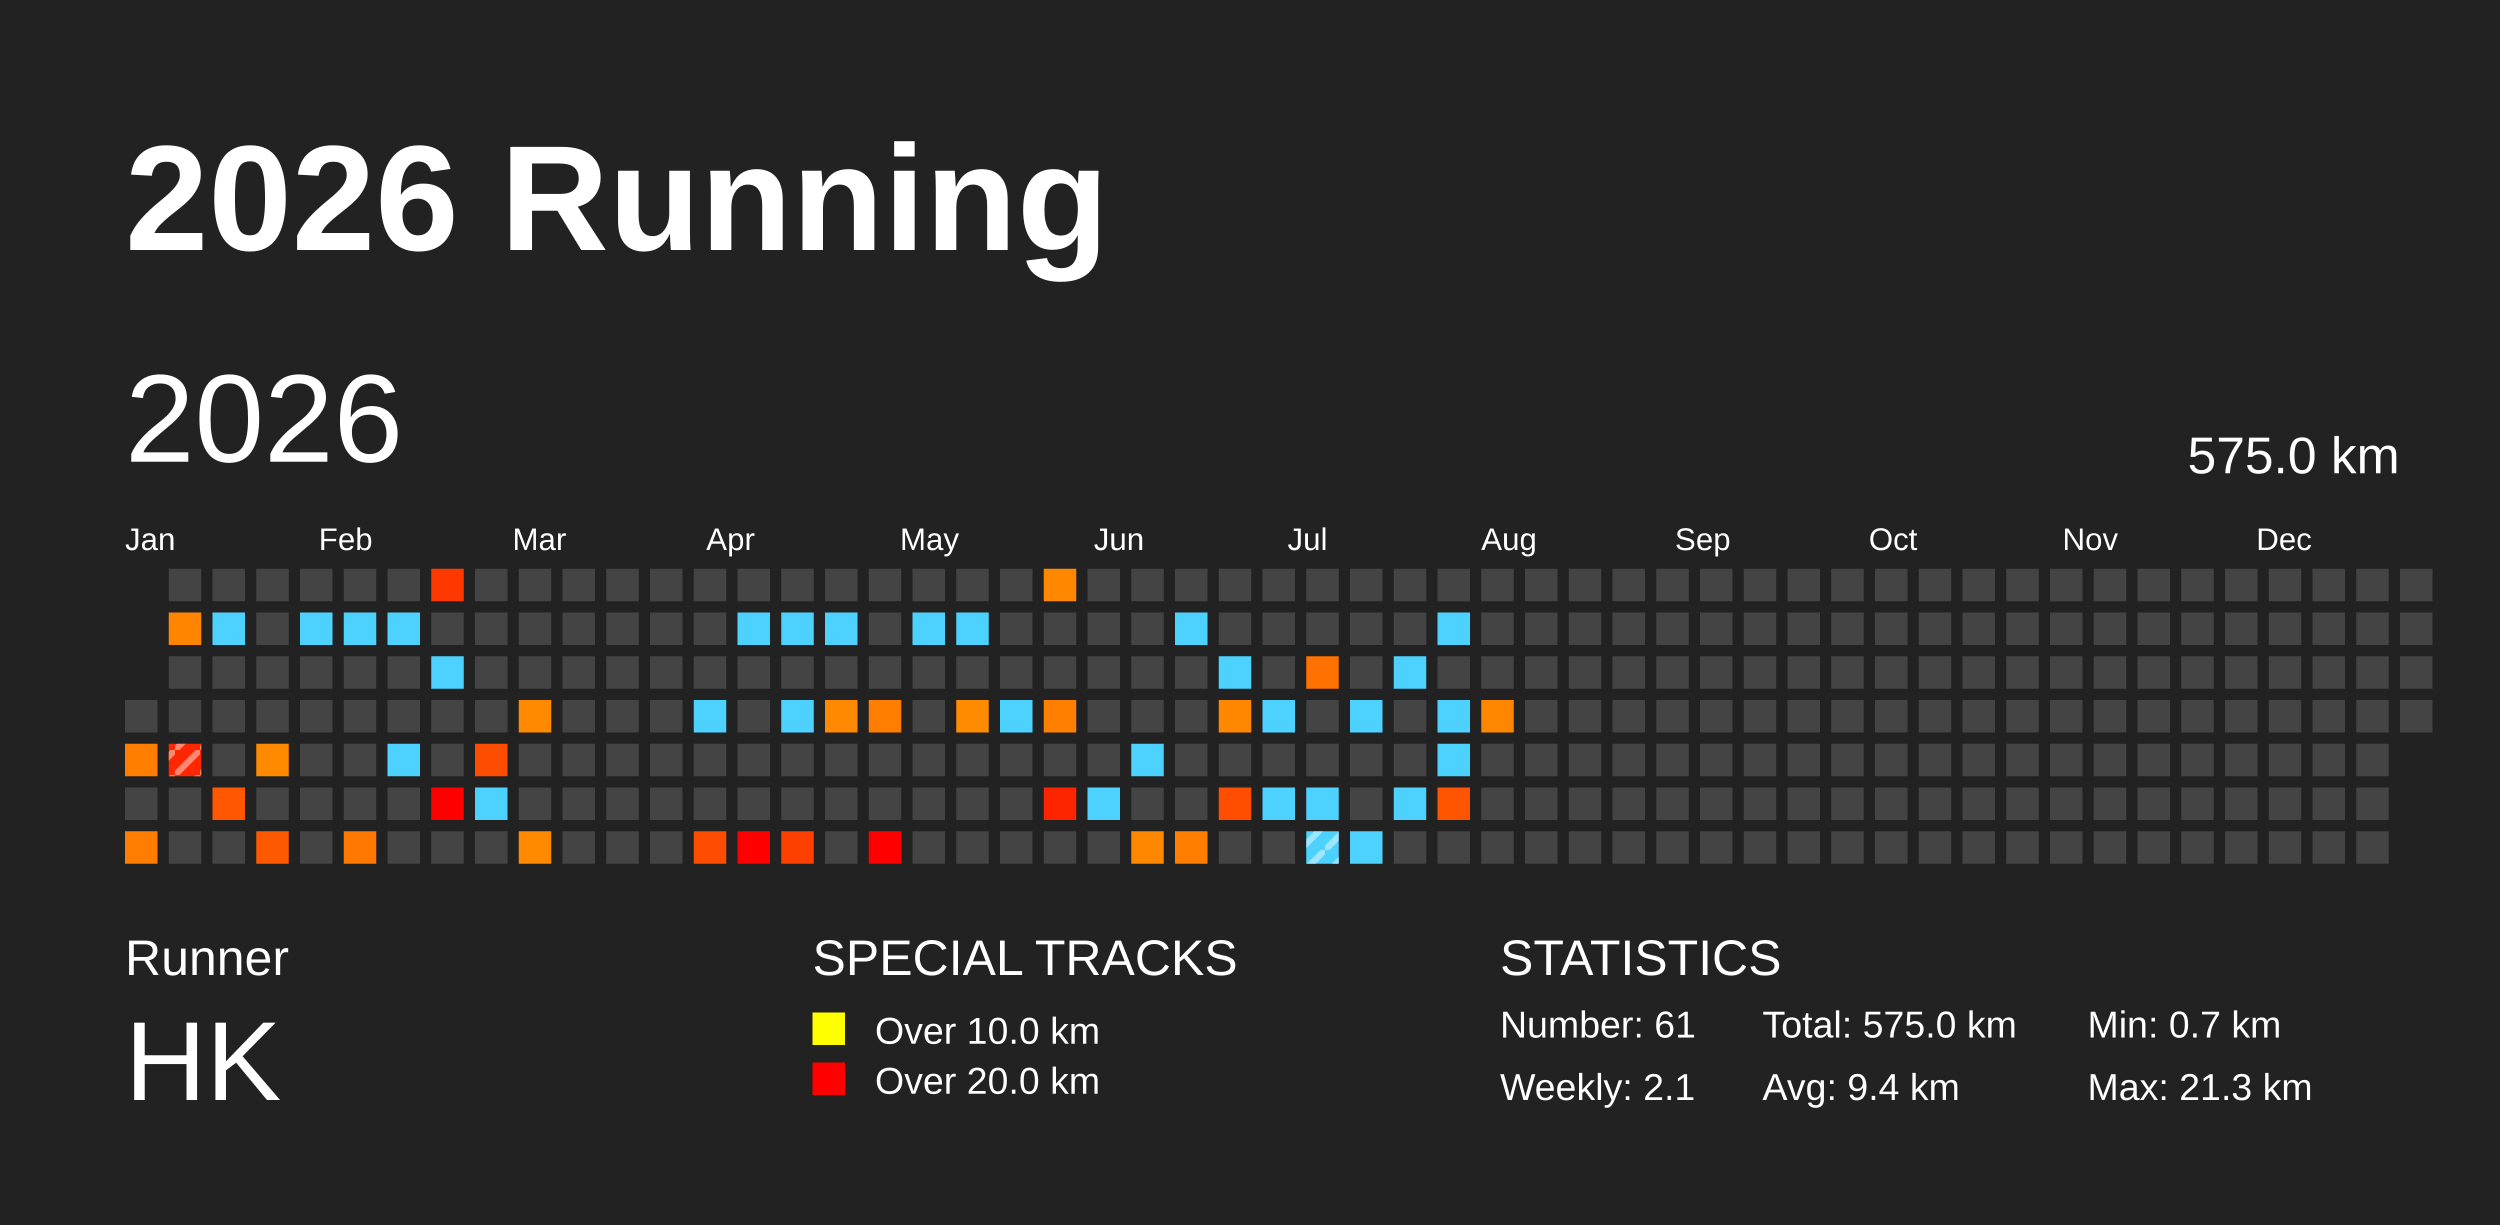
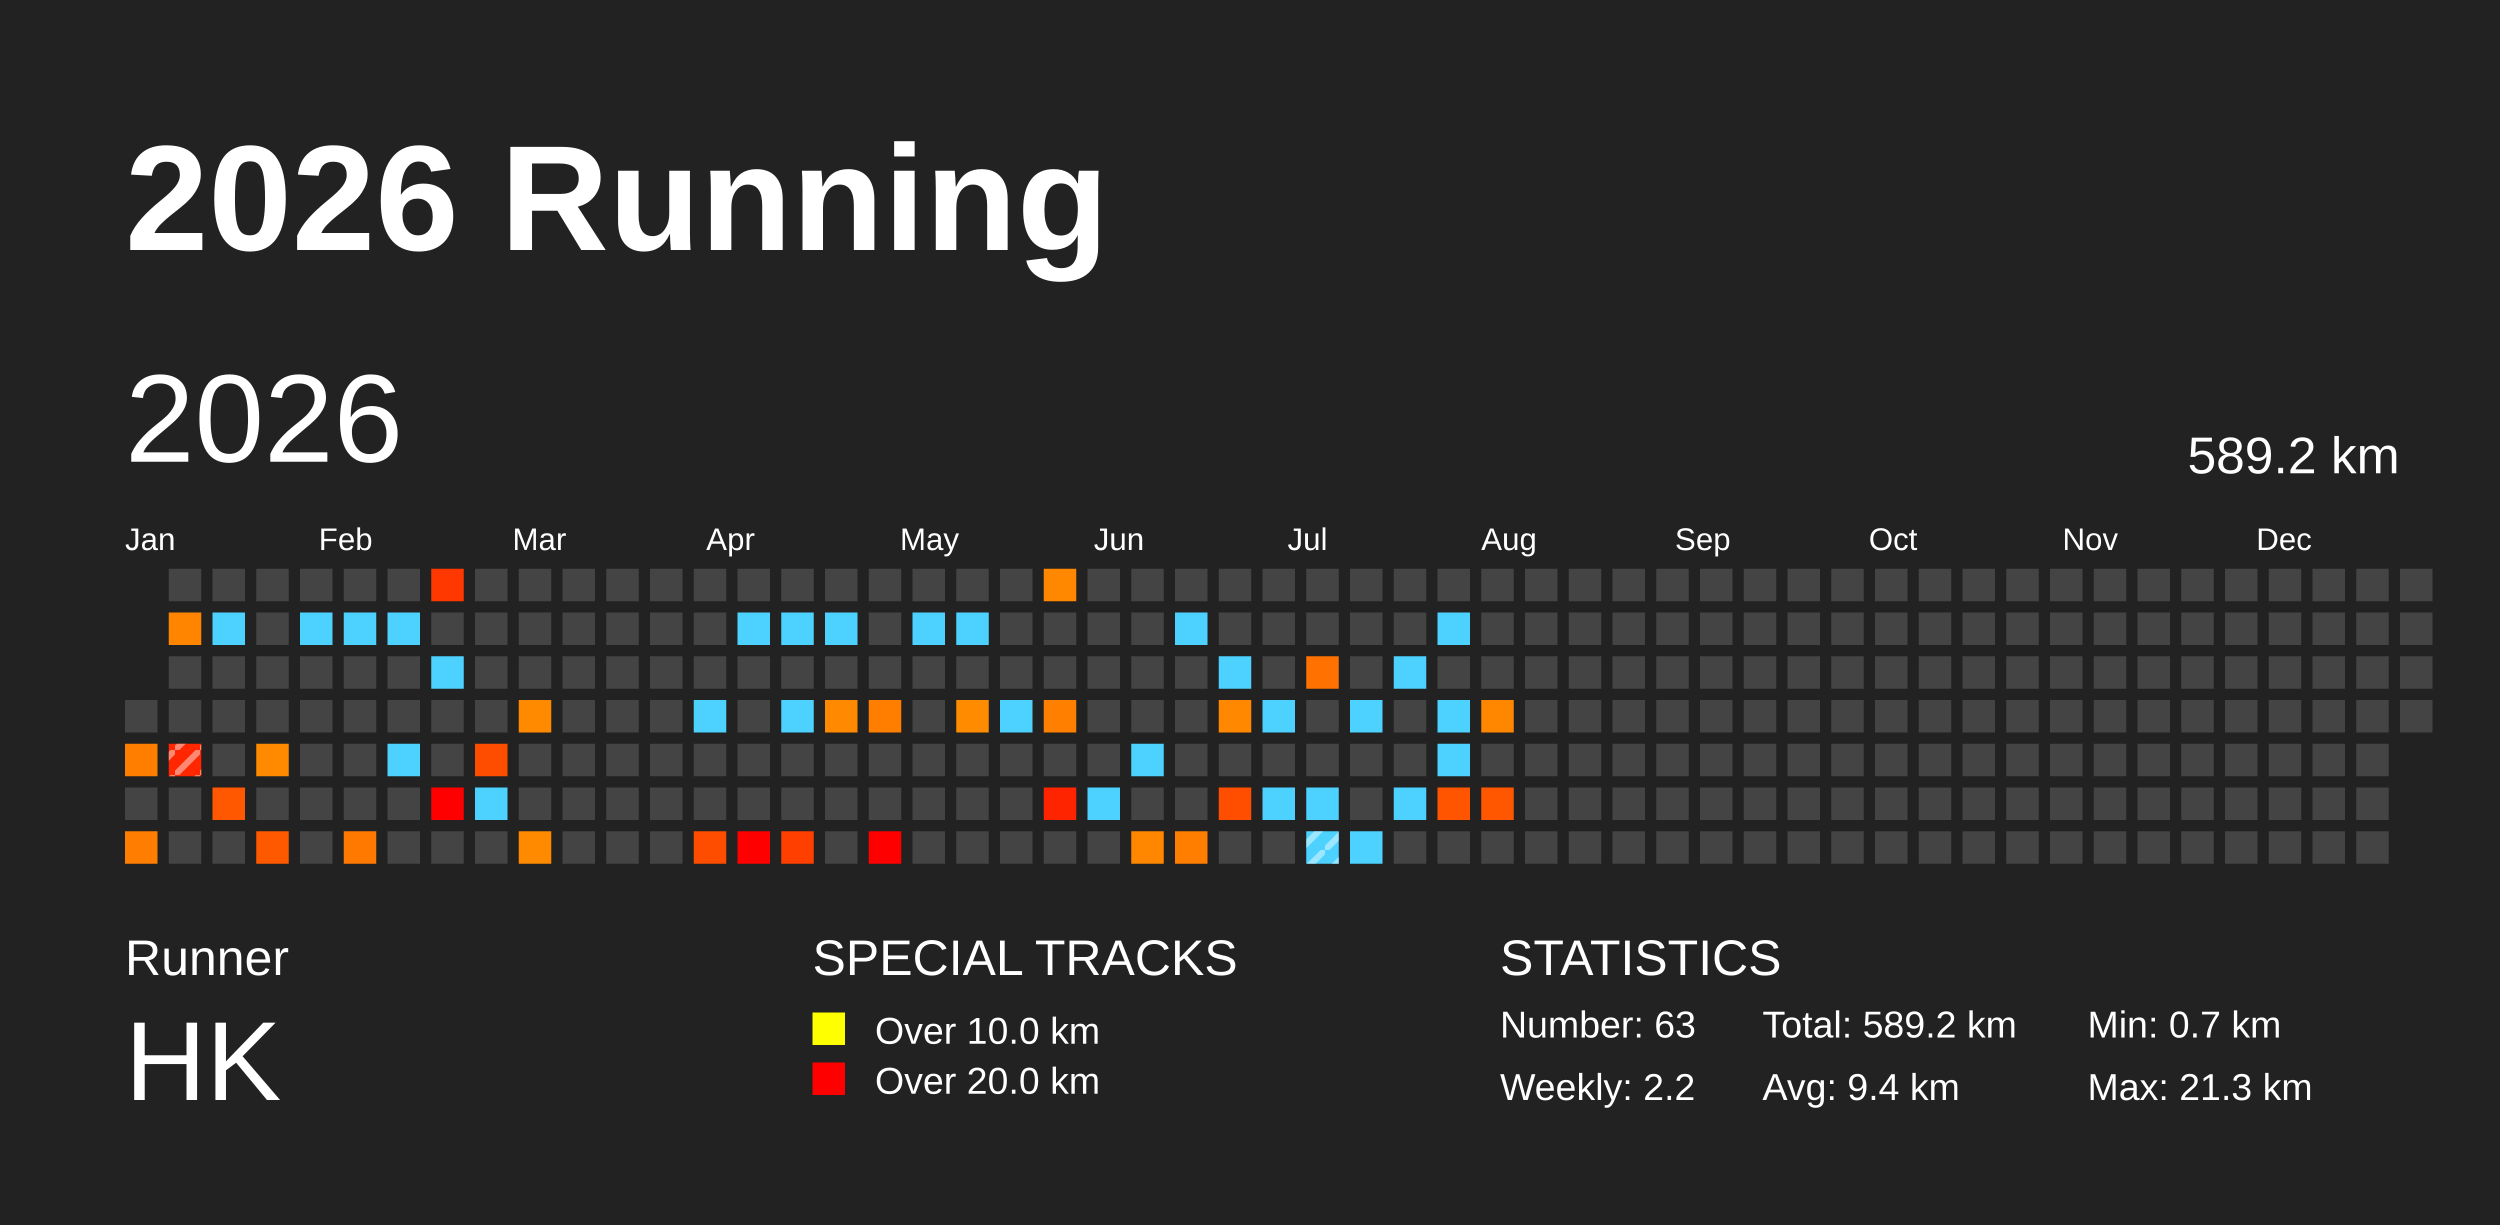
<svg xmlns="http://www.w3.org/2000/svg" baseProfile="full" height="98mm" version="1.1" viewBox="0,0,200,98" width="200mm">
  <defs>
    <pattern height="2" id="indoor-stripe" patternUnits="userSpaceOnUse" width="2">
      <line stroke="white" stroke-opacity="0.45" stroke-width="0.5" x1="0" x2="2" y1="2" y2="0" />
    </pattern>
  </defs>
  <rect fill="#222222" height="98" width="200" x="0" y="0" />
  <text fill="#FFFFFF" style="font-size:12px; font-family:Arial; font-weight:bold;" x="10" y="20">2026 Running</text>
  <text fill="#FFFFFF" style="font-size:4px; font-family:Arial" x="10" y="78">Runner</text>
  <text fill="#FFFFFF" style="font-size:9px; font-family:Arial" x="10" y="88">HK</text>
  <text fill="#FFFFFF" style="font-size:4px; font-family:Arial" x="65" y="78">SPECIAL TRACKS</text>
  <rect fill="yellow" height="2.6" width="2.6" x="65" y="81" />
  <text fill="#FFFFFF" style="font-size:3px; font-family:Arial" x="70" y="83.5">Over 10.0 km</text>
  <rect fill="red" height="2.6" width="2.6" x="65" y="85" />
  <text fill="#FFFFFF" style="font-size:3px; font-family:Arial" x="70" y="87.5">Over 20.0 km</text>
  <text fill="#FFFFFF" style="font-size:4px; font-family:Arial" x="120" y="78">STATISTICS</text>
-   <text fill="#FFFFFF" style="font-size:3px; font-family:Arial" x="120" y="83">Number: 61</text>
-   <text fill="#FFFFFF" style="font-size:3px; font-family:Arial" x="120" y="88">Weekly: 2.1</text>
-   <text fill="#FFFFFF" style="font-size:3px; font-family:Arial" x="141" y="83">Total: 575.0 km</text>
+   <text fill="#FFFFFF" style="font-size:3px; font-family:Arial" x="120" y="83">Number: 63</text>
+   <text fill="#FFFFFF" style="font-size:3px; font-family:Arial" x="120" y="88">Weekly: 2.2</text>
+   <text fill="#FFFFFF" style="font-size:3px; font-family:Arial" x="141" y="83">Total: 589.2 km</text>
  <text fill="#FFFFFF" style="font-size:3px; font-family:Arial" x="141" y="88">Avg: 9.4 km</text>
  <text fill="#FFFFFF" style="font-size:3px; font-family:Arial" x="167" y="83">Min: 0.7 km</text>
  <text fill="#FFFFFF" style="font-size:3px; font-family:Arial" x="167" y="88">Max: 21.3 km</text>
  <text dominant-baseline="hanging" fill="#FFFFFF" style="font-size:10.0px; font-family:Arial;" x="10" y="30">2026</text>
-   <text dominant-baseline="hanging" fill="#FFFFFF" style="font-size:4.125px; font-family:Arial;" x="175" y="35">575.0 km</text>
+   <text dominant-baseline="hanging" fill="#FFFFFF" style="font-size:4.125px; font-family:Arial;" x="175" y="35">589.2 km</text>
  <text fill="#FFFFFF" style="font-size:2.5px; font-family:Arial" x="10.0" y="44">Jan</text>
  <text fill="#FFFFFF" style="font-size:2.5px; font-family:Arial" x="25.5" y="44">Feb</text>
  <text fill="#FFFFFF" style="font-size:2.5px; font-family:Arial" x="41.0" y="44">Mar</text>
  <text fill="#FFFFFF" style="font-size:2.5px; font-family:Arial" x="56.5" y="44">Apr</text>
  <text fill="#FFFFFF" style="font-size:2.5px; font-family:Arial" x="72.0" y="44">May</text>
  <text fill="#FFFFFF" style="font-size:2.5px; font-family:Arial" x="87.5" y="44">Jun</text>
  <text fill="#FFFFFF" style="font-size:2.5px; font-family:Arial" x="103.0" y="44">Jul</text>
  <text fill="#FFFFFF" style="font-size:2.5px; font-family:Arial" x="118.5" y="44">Aug</text>
  <text fill="#FFFFFF" style="font-size:2.5px; font-family:Arial" x="134.0" y="44">Sep</text>
  <text fill="#FFFFFF" style="font-size:2.5px; font-family:Arial" x="149.5" y="44">Oct</text>
  <text fill="#FFFFFF" style="font-size:2.5px; font-family:Arial" x="165.0" y="44">Nov</text>
  <text fill="#FFFFFF" style="font-size:2.5px; font-family:Arial" x="180.5" y="44">Dec</text>
  <rect fill="#444444" height="2.6" width="2.6" x="10.0" y="56.0" />
  <rect fill="#ff7e00" height="2.6" width="2.6" x="10.0" y="59.5" />
  <rect fill="#444444" height="2.6" width="2.6" x="10.0" y="63.0" />
  <rect fill="#ff7d00" height="2.6" width="2.6" x="10.0" y="66.5" />
  <rect fill="#444444" height="2.6" width="2.6" x="13.5" y="45.5" />
  <rect fill="#ff8500" height="2.6" width="2.6" x="13.5" y="49.0" />
  <rect fill="#444444" height="2.6" width="2.6" x="13.5" y="52.5" />
  <rect fill="#444444" height="2.6" width="2.6" x="13.5" y="56.0" />
  <rect fill="#ff2600" height="2.6" width="2.6" x="13.5" y="59.5" />
  <rect fill="url(#indoor-stripe)" height="2.6" style="pointer-events: none;" width="2.6" x="13.5" y="59.5" />
  <rect fill="#444444" height="2.6" width="2.6" x="13.5" y="63.0" />
  <rect fill="#444444" height="2.6" width="2.6" x="13.5" y="66.5" />
  <rect fill="#444444" height="2.6" width="2.6" x="17.0" y="45.5" />
  <rect fill="#4dd2ff" height="2.6" width="2.6" x="17.0" y="49.0" />
  <rect fill="#444444" height="2.6" width="2.6" x="17.0" y="52.5" />
  <rect fill="#444444" height="2.6" width="2.6" x="17.0" y="56.0" />
  <rect fill="#444444" height="2.6" width="2.6" x="17.0" y="59.5" />
  <rect fill="#ff5800" height="2.6" width="2.6" x="17.0" y="63.0" />
  <rect fill="#444444" height="2.6" width="2.6" x="17.0" y="66.5" />
  <rect fill="#444444" height="2.6" width="2.6" x="20.5" y="45.5" />
  <rect fill="#444444" height="2.6" width="2.6" x="20.5" y="49.0" />
  <rect fill="#444444" height="2.6" width="2.6" x="20.5" y="52.5" />
  <rect fill="#444444" height="2.6" width="2.6" x="20.5" y="56.0" />
  <rect fill="#ff8a00" height="2.6" width="2.6" x="20.5" y="59.5" />
  <rect fill="#444444" height="2.6" width="2.6" x="20.5" y="63.0" />
  <rect fill="#ff5900" height="2.6" width="2.6" x="20.5" y="66.5" />
  <rect fill="#444444" height="2.6" width="2.6" x="24.0" y="45.5" />
  <rect fill="#4dd2ff" height="2.6" width="2.6" x="24.0" y="49.0" />
  <rect fill="#444444" height="2.6" width="2.6" x="24.0" y="52.5" />
  <rect fill="#444444" height="2.6" width="2.6" x="24.0" y="56.0" />
  <rect fill="#444444" height="2.6" width="2.6" x="24.0" y="59.5" />
  <rect fill="#444444" height="2.6" width="2.6" x="24.0" y="63.0" />
  <rect fill="#444444" height="2.6" width="2.6" x="24.0" y="66.5" />
  <rect fill="#444444" height="2.6" width="2.6" x="27.5" y="45.5" />
  <rect fill="#4dd2ff" height="2.6" width="2.6" x="27.5" y="49.0" />
  <rect fill="#444444" height="2.6" width="2.6" x="27.5" y="52.5" />
  <rect fill="#444444" height="2.6" width="2.6" x="27.5" y="56.0" />
  <rect fill="#444444" height="2.6" width="2.6" x="27.5" y="59.5" />
  <rect fill="#444444" height="2.6" width="2.6" x="27.5" y="63.0" />
  <rect fill="#ff7900" height="2.6" width="2.6" x="27.5" y="66.5" />
  <rect fill="#444444" height="2.6" width="2.6" x="31.0" y="45.5" />
  <rect fill="#4dd2ff" height="2.6" width="2.6" x="31.0" y="49.0" />
  <rect fill="#444444" height="2.6" width="2.6" x="31.0" y="52.5" />
  <rect fill="#444444" height="2.6" width="2.6" x="31.0" y="56.0" />
  <rect fill="#4dd2ff" height="2.6" width="2.6" x="31.0" y="59.5" />
  <rect fill="#444444" height="2.6" width="2.6" x="31.0" y="63.0" />
  <rect fill="#444444" height="2.6" width="2.6" x="31.0" y="66.5" />
  <rect fill="#ff3800" height="2.6" width="2.6" x="34.5" y="45.5" />
  <rect fill="#444444" height="2.6" width="2.6" x="34.5" y="49.0" />
  <rect fill="#4dd2ff" height="2.6" width="2.6" x="34.5" y="52.5" />
  <rect fill="#444444" height="2.6" width="2.6" x="34.5" y="56.0" />
  <rect fill="#444444" height="2.6" width="2.6" x="34.5" y="59.5" />
  <rect fill="red" height="2.6" width="2.6" x="34.5" y="63.0" />
  <rect fill="#444444" height="2.6" width="2.6" x="34.5" y="66.5" />
  <rect fill="#444444" height="2.6" width="2.6" x="38.0" y="45.5" />
  <rect fill="#444444" height="2.6" width="2.6" x="38.0" y="49.0" />
  <rect fill="#444444" height="2.6" width="2.6" x="38.0" y="52.5" />
  <rect fill="#444444" height="2.6" width="2.6" x="38.0" y="56.0" />
  <rect fill="#ff4d00" height="2.6" width="2.6" x="38.0" y="59.5" />
  <rect fill="#4dd2ff" height="2.6" width="2.6" x="38.0" y="63.0" />
  <rect fill="#444444" height="2.6" width="2.6" x="38.0" y="66.5" />
  <rect fill="#444444" height="2.6" width="2.6" x="41.5" y="45.5" />
  <rect fill="#444444" height="2.6" width="2.6" x="41.5" y="49.0" />
  <rect fill="#444444" height="2.6" width="2.6" x="41.5" y="52.5" />
  <rect fill="#ff8a00" height="2.6" width="2.6" x="41.5" y="56.0" />
  <rect fill="#444444" height="2.6" width="2.6" x="41.5" y="59.5" />
  <rect fill="#444444" height="2.6" width="2.6" x="41.5" y="63.0" />
  <rect fill="#ff8a00" height="2.6" width="2.6" x="41.5" y="66.5" />
  <rect fill="#444444" height="2.6" width="2.6" x="45.0" y="45.5" />
  <rect fill="#444444" height="2.6" width="2.6" x="45.0" y="49.0" />
  <rect fill="#444444" height="2.6" width="2.6" x="45.0" y="52.5" />
  <rect fill="#444444" height="2.6" width="2.6" x="45.0" y="56.0" />
  <rect fill="#444444" height="2.6" width="2.6" x="45.0" y="59.5" />
  <rect fill="#444444" height="2.6" width="2.6" x="45.0" y="63.0" />
  <rect fill="#444444" height="2.6" width="2.6" x="45.0" y="66.5" />
  <rect fill="#444444" height="2.6" width="2.6" x="48.5" y="45.5" />
  <rect fill="#444444" height="2.6" width="2.6" x="48.5" y="49.0" />
  <rect fill="#444444" height="2.6" width="2.6" x="48.5" y="52.5" />
  <rect fill="#444444" height="2.6" width="2.6" x="48.5" y="56.0" />
  <rect fill="#444444" height="2.6" width="2.6" x="48.5" y="59.5" />
  <rect fill="#444444" height="2.6" width="2.6" x="48.5" y="63.0" />
  <rect fill="#444444" height="2.6" width="2.6" x="48.5" y="66.5" />
  <rect fill="#444444" height="2.6" width="2.6" x="52.0" y="45.5" />
  <rect fill="#444444" height="2.6" width="2.6" x="52.0" y="49.0" />
  <rect fill="#444444" height="2.6" width="2.6" x="52.0" y="52.5" />
  <rect fill="#444444" height="2.6" width="2.6" x="52.0" y="56.0" />
  <rect fill="#444444" height="2.6" width="2.6" x="52.0" y="59.5" />
  <rect fill="#444444" height="2.6" width="2.6" x="52.0" y="63.0" />
  <rect fill="#444444" height="2.6" width="2.6" x="52.0" y="66.5" />
  <rect fill="#444444" height="2.6" width="2.6" x="55.5" y="45.5" />
  <rect fill="#444444" height="2.6" width="2.6" x="55.5" y="49.0" />
  <rect fill="#444444" height="2.6" width="2.6" x="55.5" y="52.5" />
  <rect fill="#4dd2ff" height="2.6" width="2.6" x="55.5" y="56.0" />
  <rect fill="#444444" height="2.6" width="2.6" x="55.5" y="59.5" />
  <rect fill="#444444" height="2.6" width="2.6" x="55.5" y="63.0" />
  <rect fill="#ff4d00" height="2.6" width="2.6" x="55.5" y="66.5" />
  <rect fill="#444444" height="2.6" width="2.6" x="59.0" y="45.5" />
  <rect fill="#4dd2ff" height="2.6" width="2.6" x="59.0" y="49.0" />
  <rect fill="#444444" height="2.6" width="2.6" x="59.0" y="52.5" />
  <rect fill="#444444" height="2.6" width="2.6" x="59.0" y="56.0" />
  <rect fill="#444444" height="2.6" width="2.6" x="59.0" y="59.5" />
  <rect fill="#444444" height="2.6" width="2.6" x="59.0" y="63.0" />
  <rect fill="red" height="2.6" width="2.6" x="59.0" y="66.5" />
  <rect fill="#444444" height="2.6" width="2.6" x="62.5" y="45.5" />
  <rect fill="#4dd2ff" height="2.6" width="2.6" x="62.5" y="49.0" />
  <rect fill="#444444" height="2.6" width="2.6" x="62.5" y="52.5" />
  <rect fill="#4dd2ff" height="2.6" width="2.6" x="62.5" y="56.0" />
  <rect fill="#444444" height="2.6" width="2.6" x="62.5" y="59.5" />
  <rect fill="#444444" height="2.6" width="2.6" x="62.5" y="63.0" />
  <rect fill="#ff3f00" height="2.6" width="2.6" x="62.5" y="66.5" />
  <rect fill="#444444" height="2.6" width="2.6" x="66.0" y="45.5" />
  <rect fill="#4dd2ff" height="2.6" width="2.6" x="66.0" y="49.0" />
  <rect fill="#444444" height="2.6" width="2.6" x="66.0" y="52.5" />
  <rect fill="#ff8900" height="2.6" width="2.6" x="66.0" y="56.0" />
  <rect fill="#444444" height="2.6" width="2.6" x="66.0" y="59.5" />
  <rect fill="#444444" height="2.6" width="2.6" x="66.0" y="63.0" />
  <rect fill="#444444" height="2.6" width="2.6" x="66.0" y="66.5" />
  <rect fill="#444444" height="2.6" width="2.6" x="69.5" y="45.5" />
  <rect fill="#444444" height="2.6" width="2.6" x="69.5" y="49.0" />
  <rect fill="#444444" height="2.6" width="2.6" x="69.5" y="52.5" />
  <rect fill="#ff7e00" height="2.6" width="2.6" x="69.5" y="56.0" />
  <rect fill="#444444" height="2.6" width="2.6" x="69.5" y="59.5" />
  <rect fill="#444444" height="2.6" width="2.6" x="69.5" y="63.0" />
  <rect fill="red" height="2.6" width="2.6" x="69.5" y="66.5" />
  <rect fill="#444444" height="2.6" width="2.6" x="73.0" y="45.5" />
  <rect fill="#4dd2ff" height="2.6" width="2.6" x="73.0" y="49.0" />
  <rect fill="#444444" height="2.6" width="2.6" x="73.0" y="52.5" />
  <rect fill="#444444" height="2.6" width="2.6" x="73.0" y="56.0" />
  <rect fill="#444444" height="2.6" width="2.6" x="73.0" y="59.5" />
  <rect fill="#444444" height="2.6" width="2.6" x="73.0" y="63.0" />
  <rect fill="#444444" height="2.6" width="2.6" x="73.0" y="66.5" />
  <rect fill="#444444" height="2.6" width="2.6" x="76.5" y="45.5" />
  <rect fill="#4dd2ff" height="2.6" width="2.6" x="76.5" y="49.0" />
  <rect fill="#444444" height="2.6" width="2.6" x="76.5" y="52.5" />
  <rect fill="#ff8b00" height="2.6" width="2.6" x="76.5" y="56.0" />
  <rect fill="#444444" height="2.6" width="2.6" x="76.5" y="59.5" />
  <rect fill="#444444" height="2.6" width="2.6" x="76.5" y="63.0" />
  <rect fill="#444444" height="2.6" width="2.6" x="76.5" y="66.5" />
  <rect fill="#444444" height="2.6" width="2.6" x="80.0" y="45.5" />
  <rect fill="#444444" height="2.6" width="2.6" x="80.0" y="49.0" />
  <rect fill="#444444" height="2.6" width="2.6" x="80.0" y="52.5" />
  <rect fill="#4dd2ff" height="2.6" width="2.6" x="80.0" y="56.0" />
  <rect fill="#444444" height="2.6" width="2.6" x="80.0" y="59.5" />
  <rect fill="#444444" height="2.6" width="2.6" x="80.0" y="63.0" />
  <rect fill="#444444" height="2.6" width="2.6" x="80.0" y="66.5" />
  <rect fill="#ff8800" height="2.6" width="2.6" x="83.5" y="45.5" />
  <rect fill="#444444" height="2.6" width="2.6" x="83.5" y="49.0" />
  <rect fill="#444444" height="2.6" width="2.6" x="83.5" y="52.5" />
  <rect fill="#ff7f00" height="2.6" width="2.6" x="83.5" y="56.0" />
  <rect fill="#444444" height="2.6" width="2.6" x="83.5" y="59.5" />
  <rect fill="#ff2400" height="2.6" width="2.6" x="83.5" y="63.0" />
  <rect fill="#444444" height="2.6" width="2.6" x="83.5" y="66.5" />
  <rect fill="#444444" height="2.6" width="2.6" x="87.0" y="45.5" />
  <rect fill="#444444" height="2.6" width="2.6" x="87.0" y="49.0" />
  <rect fill="#444444" height="2.6" width="2.6" x="87.0" y="52.5" />
  <rect fill="#444444" height="2.6" width="2.6" x="87.0" y="56.0" />
  <rect fill="#444444" height="2.6" width="2.6" x="87.0" y="59.5" />
  <rect fill="#4dd2ff" height="2.6" width="2.6" x="87.0" y="63.0" />
  <rect fill="#444444" height="2.6" width="2.6" x="87.0" y="66.5" />
  <rect fill="#444444" height="2.6" width="2.6" x="90.5" y="45.5" />
  <rect fill="#444444" height="2.6" width="2.6" x="90.5" y="49.0" />
  <rect fill="#444444" height="2.6" width="2.6" x="90.5" y="52.5" />
  <rect fill="#444444" height="2.6" width="2.6" x="90.5" y="56.0" />
  <rect fill="#4dd2ff" height="2.6" width="2.6" x="90.5" y="59.5" />
  <rect fill="#444444" height="2.6" width="2.6" x="90.5" y="63.0" />
  <rect fill="#ff8700" height="2.6" width="2.6" x="90.5" y="66.5" />
  <rect fill="#444444" height="2.6" width="2.6" x="94.0" y="45.5" />
  <rect fill="#4dd2ff" height="2.6" width="2.6" x="94.0" y="49.0" />
  <rect fill="#444444" height="2.6" width="2.6" x="94.0" y="52.5" />
  <rect fill="#444444" height="2.6" width="2.6" x="94.0" y="56.0" />
  <rect fill="#444444" height="2.6" width="2.6" x="94.0" y="59.5" />
  <rect fill="#444444" height="2.6" width="2.6" x="94.0" y="63.0" />
  <rect fill="#ff7e00" height="2.6" width="2.6" x="94.0" y="66.5" />
  <rect fill="#444444" height="2.6" width="2.6" x="97.5" y="45.5" />
  <rect fill="#444444" height="2.6" width="2.6" x="97.5" y="49.0" />
  <rect fill="#4dd2ff" height="2.6" width="2.6" x="97.5" y="52.5" />
  <rect fill="#ff8800" height="2.6" width="2.6" x="97.5" y="56.0" />
  <rect fill="#444444" height="2.6" width="2.6" x="97.5" y="59.5" />
  <rect fill="#ff4e00" height="2.6" width="2.6" x="97.5" y="63.0" />
  <rect fill="#444444" height="2.6" width="2.6" x="97.5" y="66.5" />
  <rect fill="#444444" height="2.6" width="2.6" x="101.0" y="45.5" />
  <rect fill="#444444" height="2.6" width="2.6" x="101.0" y="49.0" />
  <rect fill="#444444" height="2.6" width="2.6" x="101.0" y="52.5" />
  <rect fill="#4dd2ff" height="2.6" width="2.6" x="101.0" y="56.0" />
  <rect fill="#444444" height="2.6" width="2.6" x="101.0" y="59.5" />
  <rect fill="#4dd2ff" height="2.6" width="2.6" x="101.0" y="63.0" />
  <rect fill="#444444" height="2.6" width="2.6" x="101.0" y="66.5" />
  <rect fill="#444444" height="2.6" width="2.6" x="104.5" y="45.5" />
  <rect fill="#444444" height="2.6" width="2.6" x="104.5" y="49.0" />
  <rect fill="#ff7100" height="2.6" width="2.6" x="104.5" y="52.5" />
  <rect fill="#444444" height="2.6" width="2.6" x="104.5" y="56.0" />
  <rect fill="#444444" height="2.6" width="2.6" x="104.5" y="59.5" />
  <rect fill="#4dd2ff" height="2.6" width="2.6" x="104.5" y="63.0" />
  <rect fill="#4dd2ff" height="2.6" width="2.6" x="104.5" y="66.5" />
  <rect fill="url(#indoor-stripe)" height="2.6" style="pointer-events: none;" width="2.6" x="104.5" y="66.5" />
  <rect fill="#444444" height="2.6" width="2.6" x="108.0" y="45.5" />
  <rect fill="#444444" height="2.6" width="2.6" x="108.0" y="49.0" />
  <rect fill="#444444" height="2.6" width="2.6" x="108.0" y="52.5" />
  <rect fill="#4dd2ff" height="2.6" width="2.6" x="108.0" y="56.0" />
  <rect fill="#444444" height="2.6" width="2.6" x="108.0" y="59.5" />
  <rect fill="#444444" height="2.6" width="2.6" x="108.0" y="63.0" />
  <rect fill="#4dd2ff" height="2.6" width="2.6" x="108.0" y="66.5" />
  <rect fill="#444444" height="2.6" width="2.6" x="111.5" y="45.5" />
  <rect fill="#444444" height="2.6" width="2.6" x="111.5" y="49.0" />
  <rect fill="#4dd2ff" height="2.6" width="2.6" x="111.5" y="52.5" />
  <rect fill="#444444" height="2.6" width="2.6" x="111.5" y="56.0" />
  <rect fill="#444444" height="2.6" width="2.6" x="111.5" y="59.5" />
  <rect fill="#4dd2ff" height="2.6" width="2.6" x="111.5" y="63.0" />
  <rect fill="#444444" height="2.6" width="2.6" x="111.5" y="66.5" />
  <rect fill="#444444" height="2.6" width="2.6" x="115.0" y="45.5" />
  <rect fill="#4dd2ff" height="2.6" width="2.6" x="115.0" y="49.0" />
  <rect fill="#444444" height="2.6" width="2.6" x="115.0" y="52.5" />
  <rect fill="#4dd2ff" height="2.6" width="2.6" x="115.0" y="56.0" />
  <rect fill="#4dd2ff" height="2.6" width="2.6" x="115.0" y="59.5" />
  <rect fill="#ff5500" height="2.6" width="2.6" x="115.0" y="63.0" />
  <rect fill="#444444" height="2.6" width="2.6" x="115.0" y="66.5" />
  <rect fill="#444444" height="2.6" width="2.6" x="118.5" y="45.5" />
  <rect fill="#444444" height="2.6" width="2.6" x="118.5" y="49.0" />
  <rect fill="#444444" height="2.6" width="2.6" x="118.5" y="52.5" />
  <rect fill="#ff8700" height="2.6" width="2.6" x="118.5" y="56.0" />
  <rect fill="#444444" height="2.6" width="2.6" x="118.5" y="59.5" />
-   <rect fill="#444444" height="2.6" width="2.6" x="118.5" y="63.0" />
+   <rect fill="#ff5700" height="2.6" width="2.6" x="118.5" y="63.0" />
  <rect fill="#444444" height="2.6" width="2.6" x="118.5" y="66.5" />
  <rect fill="#444444" height="2.6" width="2.6" x="122.0" y="45.5" />
  <rect fill="#444444" height="2.6" width="2.6" x="122.0" y="49.0" />
  <rect fill="#444444" height="2.6" width="2.6" x="122.0" y="52.5" />
  <rect fill="#444444" height="2.6" width="2.6" x="122.0" y="56.0" />
  <rect fill="#444444" height="2.6" width="2.6" x="122.0" y="59.5" />
  <rect fill="#444444" height="2.6" width="2.6" x="122.0" y="63.0" />
  <rect fill="#444444" height="2.6" width="2.6" x="122.0" y="66.5" />
  <rect fill="#444444" height="2.6" width="2.6" x="125.5" y="45.5" />
  <rect fill="#444444" height="2.6" width="2.6" x="125.5" y="49.0" />
  <rect fill="#444444" height="2.6" width="2.6" x="125.5" y="52.5" />
  <rect fill="#444444" height="2.6" width="2.6" x="125.5" y="56.0" />
  <rect fill="#444444" height="2.6" width="2.6" x="125.5" y="59.5" />
  <rect fill="#444444" height="2.6" width="2.6" x="125.5" y="63.0" />
  <rect fill="#444444" height="2.6" width="2.6" x="125.5" y="66.5" />
  <rect fill="#444444" height="2.6" width="2.6" x="129.0" y="45.5" />
  <rect fill="#444444" height="2.6" width="2.6" x="129.0" y="49.0" />
  <rect fill="#444444" height="2.6" width="2.6" x="129.0" y="52.5" />
  <rect fill="#444444" height="2.6" width="2.6" x="129.0" y="56.0" />
  <rect fill="#444444" height="2.6" width="2.6" x="129.0" y="59.5" />
  <rect fill="#444444" height="2.6" width="2.6" x="129.0" y="63.0" />
  <rect fill="#444444" height="2.6" width="2.6" x="129.0" y="66.5" />
  <rect fill="#444444" height="2.6" width="2.6" x="132.5" y="45.5" />
  <rect fill="#444444" height="2.6" width="2.6" x="132.5" y="49.0" />
  <rect fill="#444444" height="2.6" width="2.6" x="132.5" y="52.5" />
  <rect fill="#444444" height="2.6" width="2.6" x="132.5" y="56.0" />
  <rect fill="#444444" height="2.6" width="2.6" x="132.5" y="59.5" />
  <rect fill="#444444" height="2.6" width="2.6" x="132.5" y="63.0" />
  <rect fill="#444444" height="2.6" width="2.6" x="132.5" y="66.5" />
  <rect fill="#444444" height="2.6" width="2.6" x="136.0" y="45.5" />
  <rect fill="#444444" height="2.6" width="2.6" x="136.0" y="49.0" />
  <rect fill="#444444" height="2.6" width="2.6" x="136.0" y="52.5" />
  <rect fill="#444444" height="2.6" width="2.6" x="136.0" y="56.0" />
  <rect fill="#444444" height="2.6" width="2.6" x="136.0" y="59.5" />
  <rect fill="#444444" height="2.6" width="2.6" x="136.0" y="63.0" />
  <rect fill="#444444" height="2.6" width="2.6" x="136.0" y="66.5" />
  <rect fill="#444444" height="2.6" width="2.6" x="139.5" y="45.5" />
  <rect fill="#444444" height="2.6" width="2.6" x="139.5" y="49.0" />
  <rect fill="#444444" height="2.6" width="2.6" x="139.5" y="52.5" />
  <rect fill="#444444" height="2.6" width="2.6" x="139.5" y="56.0" />
  <rect fill="#444444" height="2.6" width="2.6" x="139.5" y="59.5" />
  <rect fill="#444444" height="2.6" width="2.6" x="139.5" y="63.0" />
  <rect fill="#444444" height="2.6" width="2.6" x="139.5" y="66.5" />
  <rect fill="#444444" height="2.6" width="2.6" x="143.0" y="45.5" />
  <rect fill="#444444" height="2.6" width="2.6" x="143.0" y="49.0" />
  <rect fill="#444444" height="2.6" width="2.6" x="143.0" y="52.5" />
  <rect fill="#444444" height="2.6" width="2.6" x="143.0" y="56.0" />
  <rect fill="#444444" height="2.6" width="2.6" x="143.0" y="59.5" />
  <rect fill="#444444" height="2.6" width="2.6" x="143.0" y="63.0" />
  <rect fill="#444444" height="2.6" width="2.6" x="143.0" y="66.5" />
  <rect fill="#444444" height="2.6" width="2.6" x="146.5" y="45.5" />
  <rect fill="#444444" height="2.6" width="2.6" x="146.5" y="49.0" />
  <rect fill="#444444" height="2.6" width="2.6" x="146.5" y="52.5" />
  <rect fill="#444444" height="2.6" width="2.6" x="146.5" y="56.0" />
  <rect fill="#444444" height="2.6" width="2.6" x="146.5" y="59.5" />
  <rect fill="#444444" height="2.6" width="2.6" x="146.5" y="63.0" />
  <rect fill="#444444" height="2.6" width="2.6" x="146.5" y="66.5" />
  <rect fill="#444444" height="2.6" width="2.6" x="150.0" y="45.5" />
  <rect fill="#444444" height="2.6" width="2.6" x="150.0" y="49.0" />
  <rect fill="#444444" height="2.6" width="2.6" x="150.0" y="52.5" />
  <rect fill="#444444" height="2.6" width="2.6" x="150.0" y="56.0" />
  <rect fill="#444444" height="2.6" width="2.6" x="150.0" y="59.5" />
  <rect fill="#444444" height="2.6" width="2.6" x="150.0" y="63.0" />
  <rect fill="#444444" height="2.6" width="2.6" x="150.0" y="66.5" />
  <rect fill="#444444" height="2.6" width="2.6" x="153.5" y="45.5" />
  <rect fill="#444444" height="2.6" width="2.6" x="153.5" y="49.0" />
  <rect fill="#444444" height="2.6" width="2.6" x="153.5" y="52.5" />
  <rect fill="#444444" height="2.6" width="2.6" x="153.5" y="56.0" />
  <rect fill="#444444" height="2.6" width="2.6" x="153.5" y="59.5" />
  <rect fill="#444444" height="2.6" width="2.6" x="153.5" y="63.0" />
  <rect fill="#444444" height="2.6" width="2.6" x="153.5" y="66.5" />
  <rect fill="#444444" height="2.6" width="2.6" x="157.0" y="45.5" />
  <rect fill="#444444" height="2.6" width="2.6" x="157.0" y="49.0" />
  <rect fill="#444444" height="2.6" width="2.6" x="157.0" y="52.5" />
  <rect fill="#444444" height="2.6" width="2.6" x="157.0" y="56.0" />
  <rect fill="#444444" height="2.6" width="2.6" x="157.0" y="59.5" />
  <rect fill="#444444" height="2.6" width="2.6" x="157.0" y="63.0" />
  <rect fill="#444444" height="2.6" width="2.6" x="157.0" y="66.5" />
  <rect fill="#444444" height="2.6" width="2.6" x="160.5" y="45.5" />
  <rect fill="#444444" height="2.6" width="2.6" x="160.5" y="49.0" />
  <rect fill="#444444" height="2.6" width="2.6" x="160.5" y="52.5" />
  <rect fill="#444444" height="2.6" width="2.6" x="160.5" y="56.0" />
  <rect fill="#444444" height="2.6" width="2.6" x="160.5" y="59.5" />
  <rect fill="#444444" height="2.6" width="2.6" x="160.5" y="63.0" />
  <rect fill="#444444" height="2.6" width="2.6" x="160.5" y="66.5" />
  <rect fill="#444444" height="2.6" width="2.6" x="164.0" y="45.5" />
  <rect fill="#444444" height="2.6" width="2.6" x="164.0" y="49.0" />
  <rect fill="#444444" height="2.6" width="2.6" x="164.0" y="52.5" />
  <rect fill="#444444" height="2.6" width="2.6" x="164.0" y="56.0" />
  <rect fill="#444444" height="2.6" width="2.6" x="164.0" y="59.5" />
  <rect fill="#444444" height="2.6" width="2.6" x="164.0" y="63.0" />
  <rect fill="#444444" height="2.6" width="2.6" x="164.0" y="66.5" />
  <rect fill="#444444" height="2.6" width="2.6" x="167.5" y="45.5" />
  <rect fill="#444444" height="2.6" width="2.6" x="167.5" y="49.0" />
  <rect fill="#444444" height="2.6" width="2.6" x="167.5" y="52.5" />
  <rect fill="#444444" height="2.6" width="2.6" x="167.5" y="56.0" />
  <rect fill="#444444" height="2.6" width="2.6" x="167.5" y="59.5" />
  <rect fill="#444444" height="2.6" width="2.6" x="167.5" y="63.0" />
  <rect fill="#444444" height="2.6" width="2.6" x="167.5" y="66.5" />
  <rect fill="#444444" height="2.6" width="2.6" x="171.0" y="45.5" />
  <rect fill="#444444" height="2.6" width="2.6" x="171.0" y="49.0" />
  <rect fill="#444444" height="2.6" width="2.6" x="171.0" y="52.5" />
  <rect fill="#444444" height="2.6" width="2.6" x="171.0" y="56.0" />
  <rect fill="#444444" height="2.6" width="2.6" x="171.0" y="59.5" />
  <rect fill="#444444" height="2.6" width="2.6" x="171.0" y="63.0" />
  <rect fill="#444444" height="2.6" width="2.6" x="171.0" y="66.5" />
  <rect fill="#444444" height="2.6" width="2.6" x="174.5" y="45.5" />
  <rect fill="#444444" height="2.6" width="2.6" x="174.5" y="49.0" />
  <rect fill="#444444" height="2.6" width="2.6" x="174.5" y="52.5" />
  <rect fill="#444444" height="2.6" width="2.6" x="174.5" y="56.0" />
  <rect fill="#444444" height="2.6" width="2.6" x="174.5" y="59.5" />
  <rect fill="#444444" height="2.6" width="2.6" x="174.5" y="63.0" />
  <rect fill="#444444" height="2.6" width="2.6" x="174.5" y="66.5" />
  <rect fill="#444444" height="2.6" width="2.6" x="178.0" y="45.5" />
  <rect fill="#444444" height="2.6" width="2.6" x="178.0" y="49.0" />
  <rect fill="#444444" height="2.6" width="2.6" x="178.0" y="52.5" />
  <rect fill="#444444" height="2.6" width="2.6" x="178.0" y="56.0" />
  <rect fill="#444444" height="2.6" width="2.6" x="178.0" y="59.5" />
  <rect fill="#444444" height="2.6" width="2.6" x="178.0" y="63.0" />
  <rect fill="#444444" height="2.6" width="2.6" x="178.0" y="66.5" />
  <rect fill="#444444" height="2.6" width="2.6" x="181.5" y="45.5" />
  <rect fill="#444444" height="2.6" width="2.6" x="181.5" y="49.0" />
  <rect fill="#444444" height="2.6" width="2.6" x="181.5" y="52.5" />
  <rect fill="#444444" height="2.6" width="2.6" x="181.5" y="56.0" />
  <rect fill="#444444" height="2.6" width="2.6" x="181.5" y="59.5" />
  <rect fill="#444444" height="2.6" width="2.6" x="181.5" y="63.0" />
  <rect fill="#444444" height="2.6" width="2.6" x="181.5" y="66.5" />
  <rect fill="#444444" height="2.6" width="2.6" x="185.0" y="45.5" />
  <rect fill="#444444" height="2.6" width="2.6" x="185.0" y="49.0" />
  <rect fill="#444444" height="2.6" width="2.6" x="185.0" y="52.5" />
  <rect fill="#444444" height="2.6" width="2.6" x="185.0" y="56.0" />
  <rect fill="#444444" height="2.6" width="2.6" x="185.0" y="59.5" />
  <rect fill="#444444" height="2.6" width="2.6" x="185.0" y="63.0" />
  <rect fill="#444444" height="2.6" width="2.6" x="185.0" y="66.5" />
  <rect fill="#444444" height="2.6" width="2.6" x="188.5" y="45.5" />
  <rect fill="#444444" height="2.6" width="2.6" x="188.5" y="49.0" />
  <rect fill="#444444" height="2.6" width="2.6" x="188.5" y="52.5" />
  <rect fill="#444444" height="2.6" width="2.6" x="188.5" y="56.0" />
  <rect fill="#444444" height="2.6" width="2.6" x="188.5" y="59.5" />
  <rect fill="#444444" height="2.6" width="2.6" x="188.5" y="63.0" />
  <rect fill="#444444" height="2.6" width="2.6" x="188.5" y="66.5" />
  <rect fill="#444444" height="2.6" width="2.6" x="192.0" y="45.5" />
  <rect fill="#444444" height="2.6" width="2.6" x="192.0" y="49.0" />
  <rect fill="#444444" height="2.6" width="2.6" x="192.0" y="52.5" />
  <rect fill="#444444" height="2.6" width="2.6" x="192.0" y="56.0" />
</svg>
